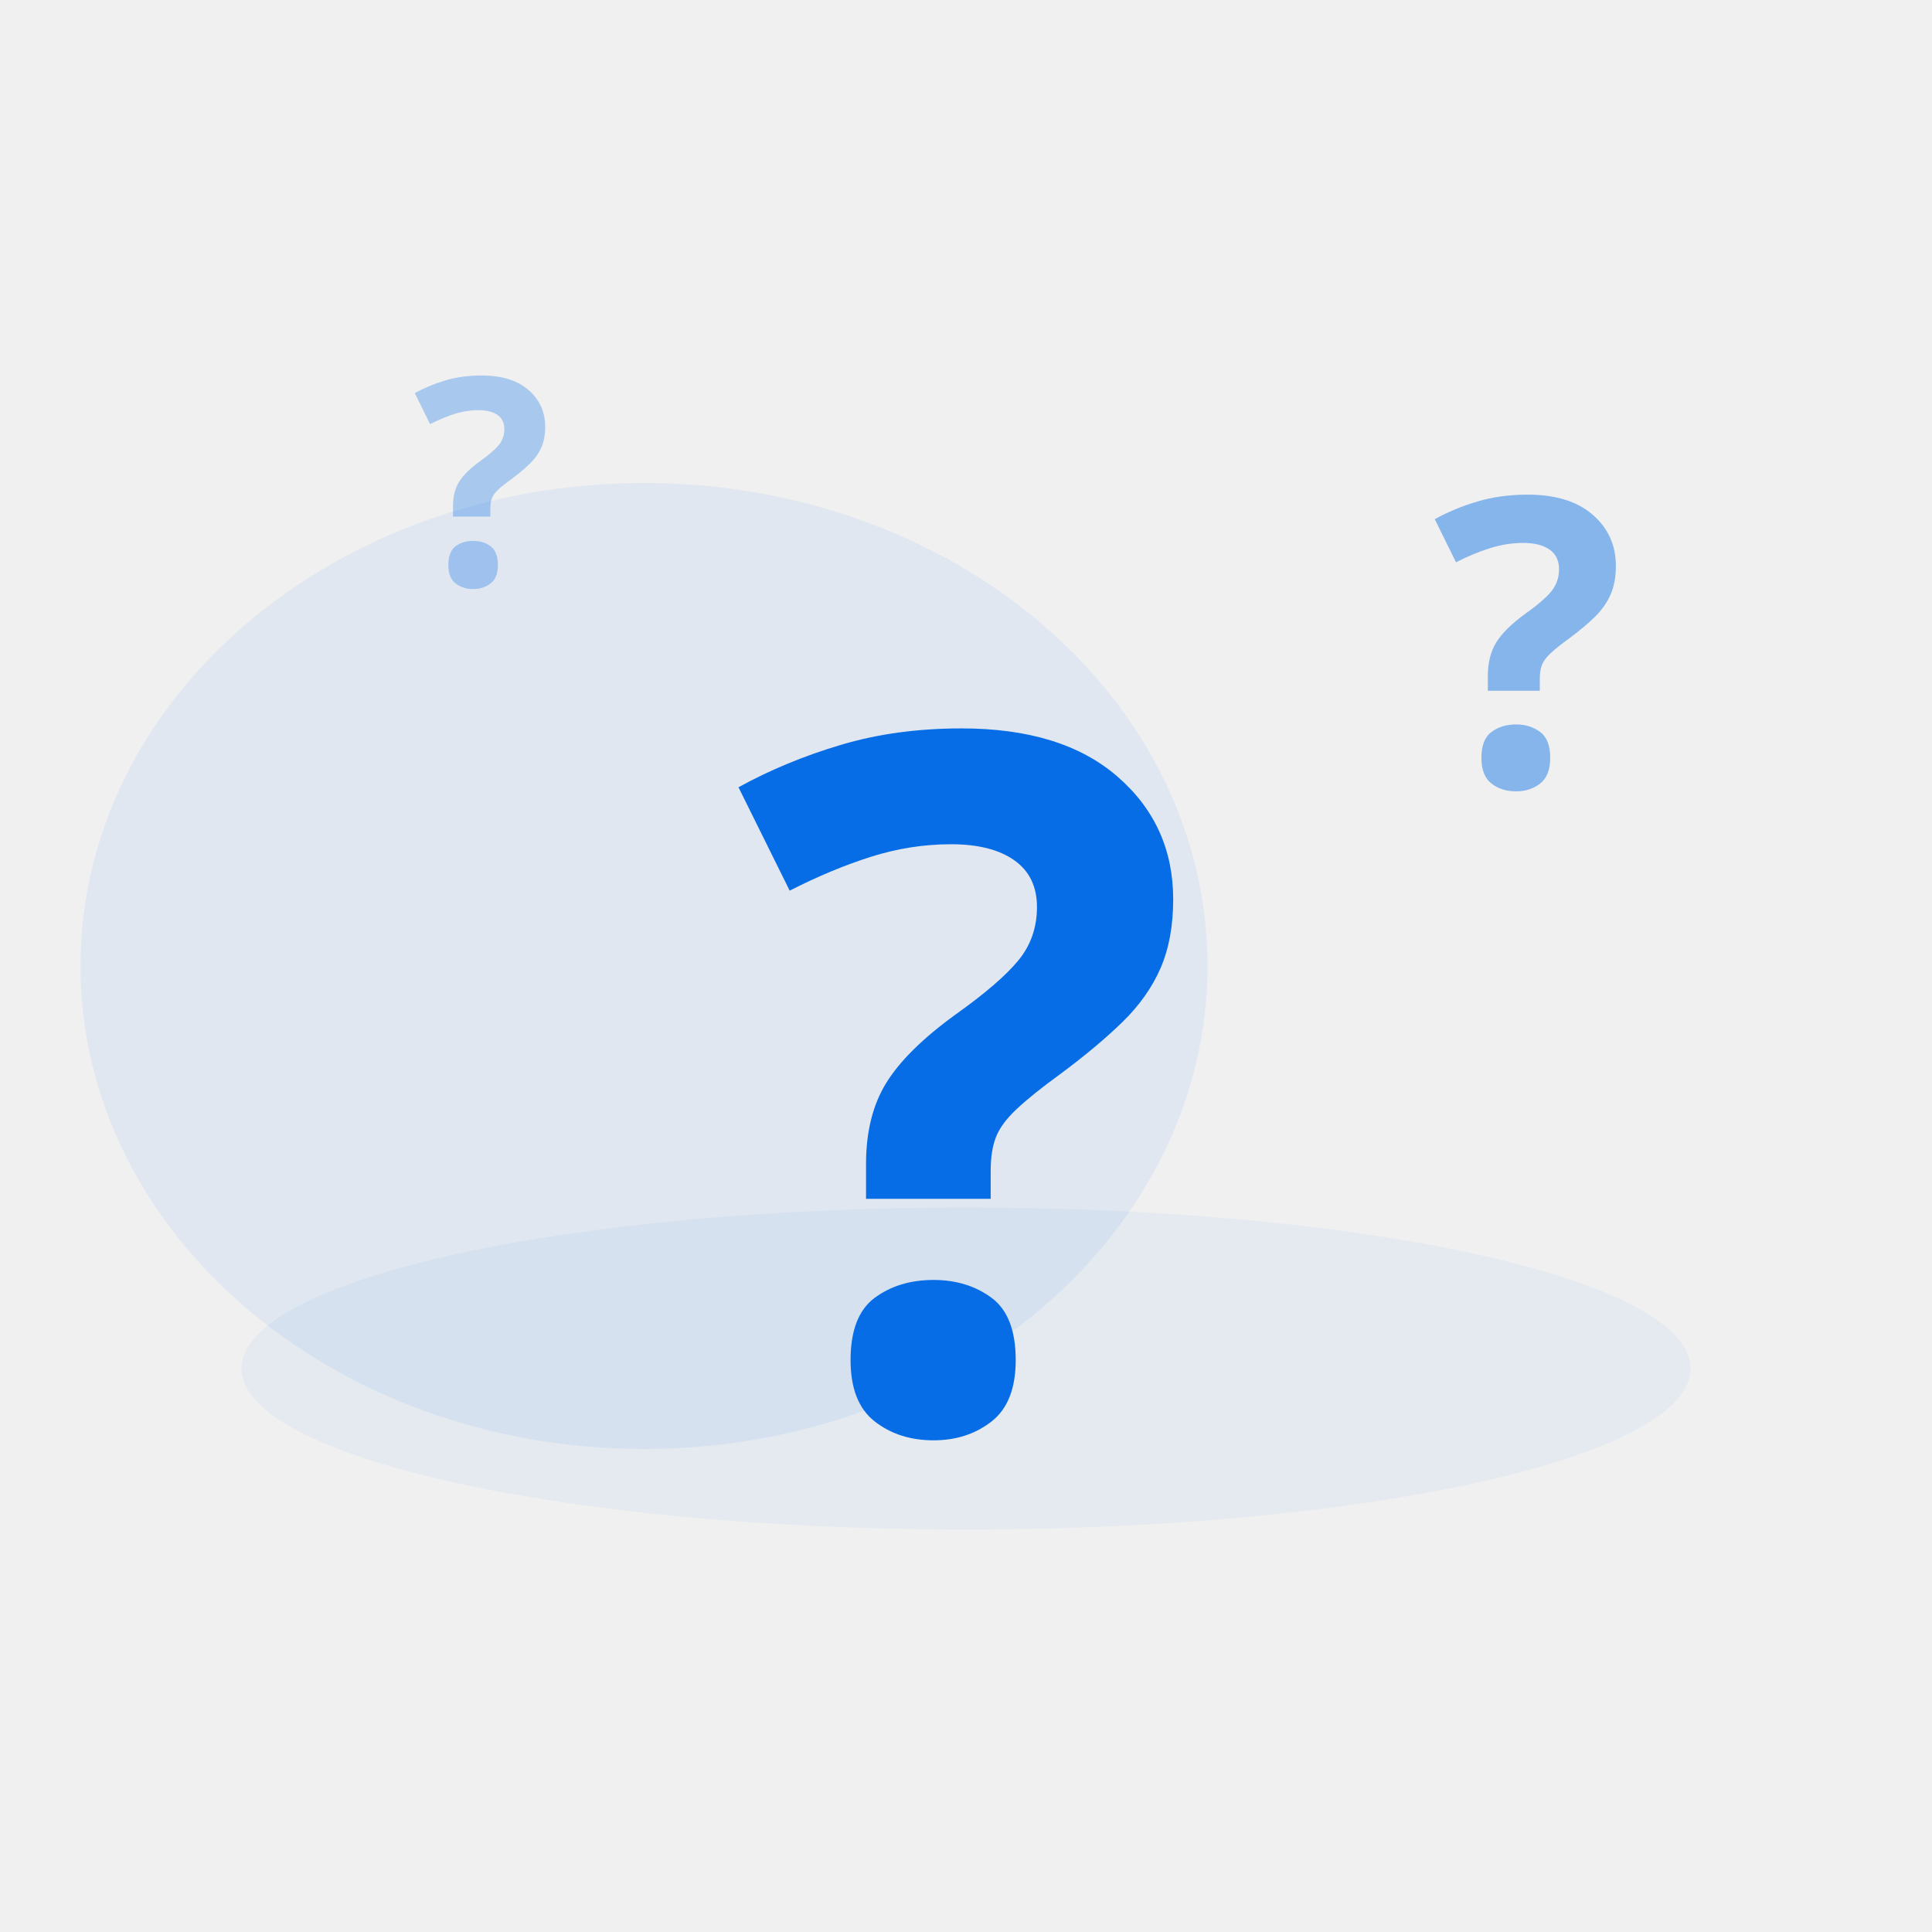
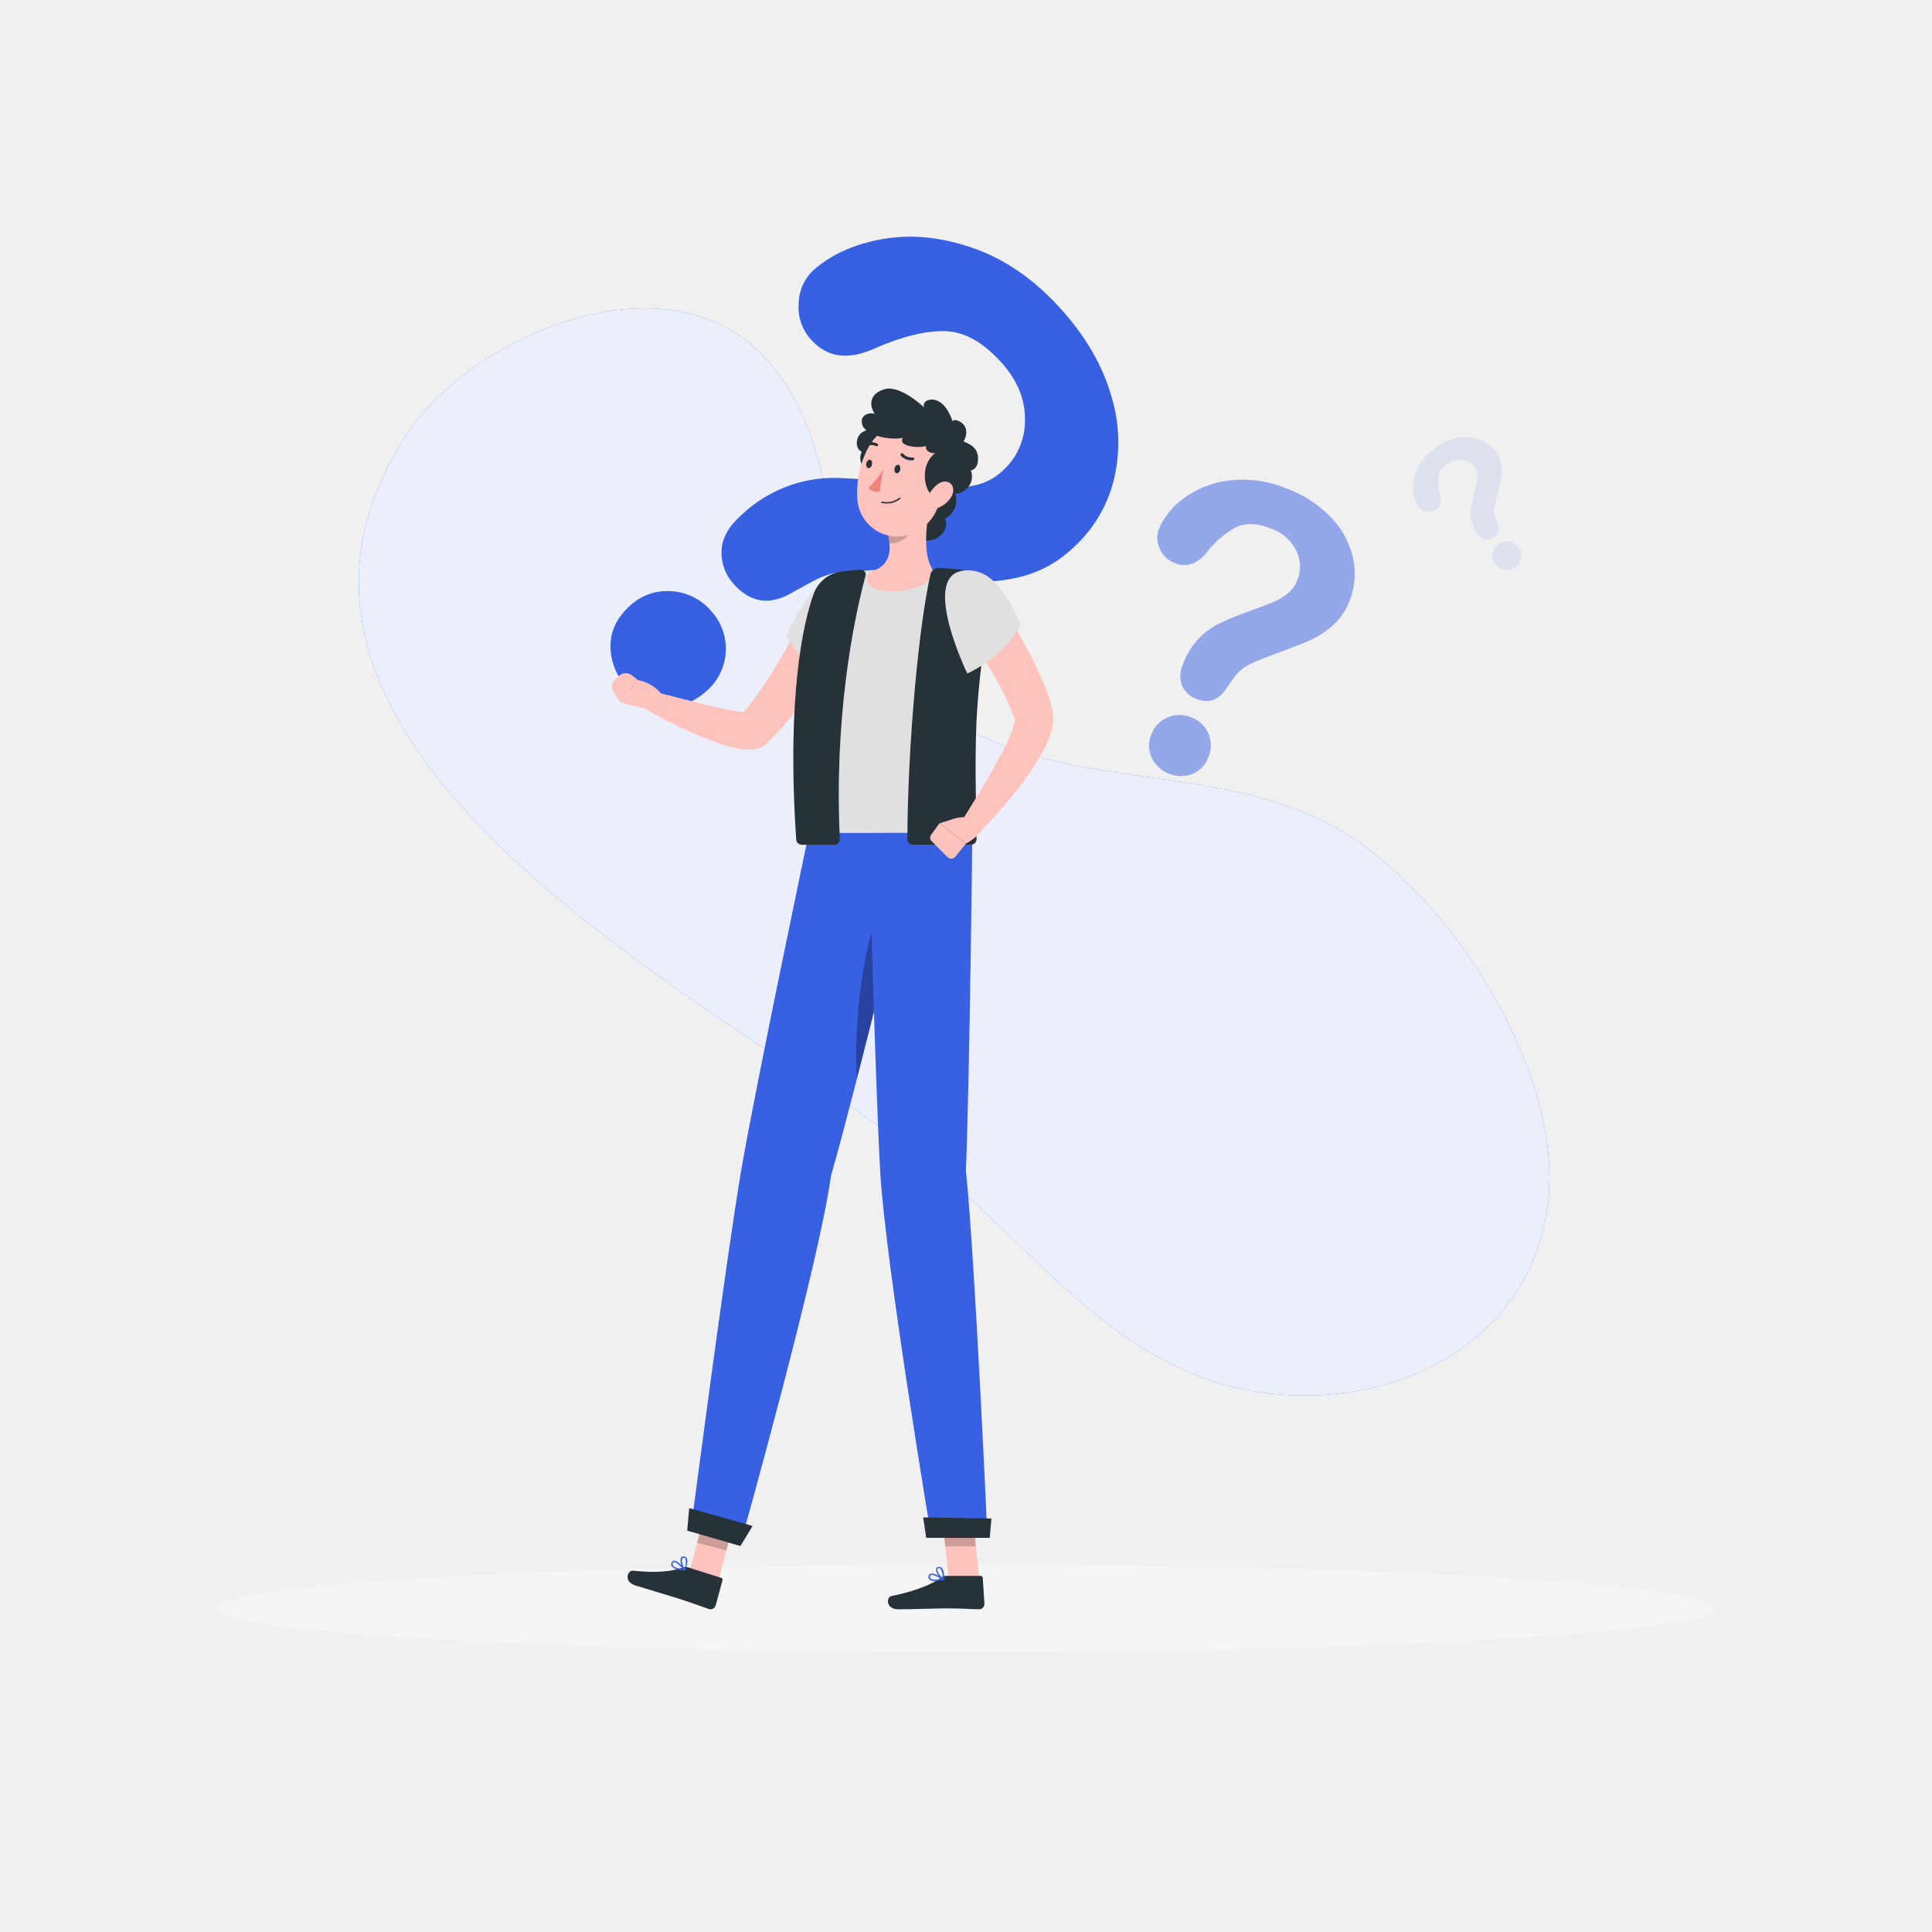
- <svg xmlns="http://www.w3.org/2000/svg" viewBox="0 0 240 240" fill="none" role="img" aria-label="Empty conversations placeholder">
-   <ellipse cx="120" cy="170" rx="90" ry="20" fill="#066DE6" fill-opacity="0.05" />
-   <ellipse cx="80" cy="120" rx="70" ry="60" fill="#066DE6" fill-opacity="0.07" />
-   <text x="120" y="135" text-anchor="middle" dominant-baseline="middle" fill="#066DE6" font-family="'Plus Jakarta Sans', system-ui, sans-serif" font-weight="800" font-size="120">?</text>
-   <text x="190" y="80" text-anchor="middle" dominant-baseline="middle" fill="#066DE6" fill-opacity="0.45" font-family="'Plus Jakarta Sans', system-ui, sans-serif" font-weight="700" font-size="50">?</text>
-   <text x="60" y="60" text-anchor="middle" dominant-baseline="middle" fill="#066DE6" fill-opacity="0.3" font-family="'Plus Jakarta Sans', system-ui, sans-serif" font-weight="700" font-size="36">?</text>
+ <svg xmlns="http://www.w3.org/2000/svg" viewBox="0 0 500 500">
+   <g id="freepik--background-simple--inject-3">
+     <path d="M249.6,188.31c31.71,17.42,71,8.38,101.46,29.21,26.75,18.33,52.89,60.72,49.67,92.82-3.59,35.79-37.81,54.54-73.07,50.18-38.81-4.79-60.28-38.5-89-60.87C188.45,260.47,50.82,194.93,105.45,112.12c17-25.69,69.72-48.42,94.68-17.09C224.14,125.17,205,163.78,249.6,188.31Z" style="fill:#3860E2" />
+     <path d="M249.6,188.31c31.71,17.42,71,8.38,101.46,29.21,26.75,18.33,52.89,60.72,49.67,92.82-3.59,35.79-37.81,54.54-73.07,50.18-38.81-4.79-60.28-38.5-89-60.87C188.45,260.47,50.82,194.93,105.45,112.12c17-25.69,69.72-48.42,94.68-17.09C224.14,125.17,205,163.78,249.6,188.31Z" style="fill:#fff;opacity:0.9" />
+   </g>
+   <g id="freepik--Shadow--inject-3">
+     <ellipse id="freepik--path--inject-3" cx="250" cy="416.24" rx="193.89" ry="11.32" style="fill:#f5f5f5" />
+   </g>
+   <g id="freepik--question-marks--inject-3">
+     <path d="M210.43,70q7-6.23,18.13-8.16t23.53,2.45q12.36,4.38,22.61,15.82,9.53,10.64,12.88,22.29a40.89,40.89,0,0,1,.59,22.13A35.1,35.1,0,0,1,277.47,142a30.35,30.35,0,0,1-13.19,7.25,44.61,44.61,0,0,1-13.49,1.24q-6.53-.42-22.66-2.23a71.63,71.63,0,0,0-7.58-.42,21.53,21.53,0,0,0-5.15.59,20.45,20.45,0,0,0-3.88,1.42c-1.2.59-3.23,1.68-6.11,3.29q-8.88,5.43-15.44-1.9a12,12,0,0,1-3.25-8.65q.17-4.83,5.08-9.23a34.85,34.85,0,0,1,24.83-9.68A156.27,156.27,0,0,1,232.34,125c5.54.67,9.63,1.09,12.27,1.23a28.06,28.06,0,0,0,7.81-.65,15,15,0,0,0,6.85-3.55,17.42,17.42,0,0,0,6-13.23q.12-8-6-14.87-7.23-8.07-14.71-8.23T226.75,90q-10.51,4.93-16.75-2a12.47,12.47,0,0,1-3.31-9.52A12,12,0,0,1,210.43,70ZM162.09,177.69A15.48,15.48,0,0,1,158,167.28q-.09-5.92,5.11-10.59A14.05,14.05,0,0,1,173.78,153a14.63,14.63,0,0,1,10.24,5.1,14.44,14.44,0,0,1-1.15,20.71q-5.13,4.59-11,3.92A15,15,0,0,1,162.09,177.69Z" style="fill:#3860E2" />
+     <g style="opacity:0.5">
+       <path d="M299.85,137.05a19,19,0,0,1,6.71-8.26,24.86,24.86,0,0,1,11.86-4.48,29.6,29.6,0,0,1,14.63,2.14A30.76,30.76,0,0,1,344.57,134a21.94,21.94,0,0,1,5.6,10.45,18.85,18.85,0,0,1-.9,11,16.23,16.23,0,0,1-4.58,6.64,23.89,23.89,0,0,1-6.16,3.84q-3.22,1.37-11.39,4.38a35,35,0,0,0-3.73,1.62,11.22,11.22,0,0,0-2.32,1.52,10.43,10.43,0,0,0-1.52,1.61c-.43.57-1.14,1.58-2.13,3q-3,4.74-7.85,2.8a6.45,6.45,0,0,1-3.64-3.36,7,7,0,0,1,.22-5.64,18.68,18.68,0,0,1,9.56-10.6,84.35,84.35,0,0,1,7.83-3.18c2.81-1,4.87-1.79,6.17-2.35a15.08,15.08,0,0,0,3.58-2.19,8.09,8.09,0,0,0,2.43-3.35,9.3,9.3,0,0,0-.31-7.77A11.45,11.45,0,0,0,329,136.8q-5.4-2.13-9-.41a23.22,23.22,0,0,0-7.48,6.32q-3.86,4.89-8.52,3a6.71,6.71,0,0,1-3.87-3.77A6.34,6.34,0,0,1,299.85,137.05Zm2.73,63.2a8.31,8.31,0,0,1-4.46-4A7.32,7.32,0,0,1,298,190a7.49,7.49,0,0,1,4.21-4.35,7.81,7.81,0,0,1,6.13,0,7.74,7.74,0,0,1,4.43,10.19,7.35,7.35,0,0,1-4.34,4.52A8,8,0,0,1,302.58,200.25Z" style="fill:#3860E2" />
+     </g>
+     <g style="opacity:0.1">
+       <path d="M367.11,131.16a8.91,8.91,0,0,1-1.39-4.76,11.46,11.46,0,0,1,1.42-5.72,13.65,13.65,0,0,1,4.69-5,14.28,14.28,0,0,1,5.94-2.42,10.24,10.24,0,0,1,5.49.62,8.79,8.79,0,0,1,4,3.25,7.57,7.57,0,0,1,1.34,3.51,11.37,11.37,0,0,1-.16,3.37q-.33,1.61-1.34,5.52a18.44,18.44,0,0,0-.36,1.86,5.1,5.1,0,0,0,.18,2.3c.11.32.31.86.61,1.62a2.73,2.73,0,0,1-1,3.75,3,3,0,0,1-2.24.5,3.24,3.24,0,0,1-2.11-1.57,9.11,9.11,0,0,1-1.46-3.32,9,9,0,0,1-.07-3.14,37.52,37.52,0,0,1,.85-3.84c.36-1.35.6-2.34.73-3a7.52,7.52,0,0,0,.11-2,3.82,3.82,0,0,0-.65-1.82,4.34,4.34,0,0,0-3.06-1.93,5.3,5.3,0,0,0-3.88,1,5.22,5.22,0,0,0-2.54,3.34,10.84,10.84,0,0,0,.45,4.54c.57,1.85.2,3.2-1.09,4.07a3.13,3.13,0,0,1-2.46.49A3,3,0,0,1,367.11,131.16Zm24.95,15.66a3.91,3.91,0,0,1-2.71.65,3.39,3.39,0,0,1-2.44-1.63,3.5,3.5,0,0,1-.56-2.76,3.67,3.67,0,0,1,1.61-2.36,3.57,3.57,0,0,1,2.75-.57,3.52,3.52,0,0,1,2.33,1.57,3.45,3.45,0,0,1,.59,2.86A3.77,3.77,0,0,1,392.06,146.82Z" style="fill:#3860E2" />
+     </g>
+   </g>
+   <g id="freepik--Character--inject-3">
+     <polygon points="185.79 409.62 178.23 407.66 182.74 390.37 190.3 392.33 185.79 409.62" style="fill:#ffc3bd" />
+     <path d="M178.15,405.66l8.44,2.67a.54.54,0,0,1,.39.67l-1.78,6.55a1.42,1.42,0,0,1-1.76.87c-2.92-1-4.27-1.58-8-2.76-2.29-.72-7.81-2.35-11-3.35s-2-4-.61-3.81c6.42.67,10.15.13,12.82-.8A2.33,2.33,0,0,1,178.15,405.66Z" style="fill:#263238" />
+     <polygon points="190.3 392.34 182.74 390.38 180.42 399.29 187.98 401.25 190.3 392.34" style="opacity:0.2" />
+     <path d="M209.35,215.53s-13.84,65.77-17.52,87.3c-4,23.58-12.79,91.09-12.79,91.09l12.85,4.67S212,327,215.05,304.33c6.39-22.16,22.58-88.8,22.58-88.8Z" style="fill:#3860E2" />
+     <path d="M227.12,237c-4.49,10.78-6.12,30.41-5.34,42.15,3.56-13.86,7.51-29.69,10.57-42.09C231.36,233.65,230,230.07,227.12,237Z" style="opacity:0.3" />
+     <polygon points="191.63 400.11 177.85 396.13 178.37 390.3 194.77 394.91 191.63 400.11" style="fill:#263238" />
+     <path d="M175.05,406.08a10.25,10.25,0,0,0,2.09.37.17.17,0,0,0,.18-.09.17.17,0,0,0,0-.19c-.19-.24-1.84-2.31-2.87-2.25a.7.7,0,0,0-.58.35,1,1,0,0,0-.09,1A2.12,2.12,0,0,0,175.05,406.08Zm1.7,0c-1.44-.17-2.41-.52-2.65-1a.62.62,0,0,1,.08-.64.35.35,0,0,1,.28-.18C175,404.24,176.06,405.25,176.75,406.06Z" style="fill:#3860E2" />
+     <path d="M177.1,406.45h.09a.19.19,0,0,0,.14-.1c0-.09.92-2.12.4-3.06a1,1,0,0,0-.66-.47.72.72,0,0,0-.81.31c-.45.74.16,2.6.76,3.26A.16.16,0,0,0,177.1,406.45Zm0-3.26a.53.53,0,0,1,.32.27,3.77,3.77,0,0,1-.29,2.45c-.47-.74-.83-2.12-.53-2.6,0-.09.15-.19.41-.14Z" style="fill:#3860E2" />
+     <path d="M220.06,159.2c-.67,1.62-1.31,3.06-2,4.54s-1.43,2.93-2.18,4.38c-1.52,2.89-3.12,5.74-4.88,8.52a78.29,78.29,0,0,1-12.6,15.77l-.18.18a4.26,4.26,0,0,1-.84.59,7,7,0,0,1-2.69.81,11.35,11.35,0,0,1-1.62,0,16.77,16.77,0,0,1-2.4-.33c-1.42-.3-2.68-.67-3.92-1.06-2.46-.78-4.75-1.73-7-2.69s-4.47-2-6.65-3.13-4.32-2.26-6.44-3.54a2.42,2.42,0,0,1,1.82-4.42h0c4.64,1.12,9.27,2.37,13.83,3.48,2.27.57,4.54,1.07,6.72,1.49a28.09,28.09,0,0,0,3.11.45,10.18,10.18,0,0,0,1.18,0c.15,0,.21,0,.17,0a1.94,1.94,0,0,0-1,.31l-1,.77a66.71,66.71,0,0,0,5.37-6.78c1.68-2.43,3.27-5,4.8-7.58s3-5.29,4.39-8,2.77-5.5,4-8.11l.06-.13a5.46,5.46,0,0,1,10,4.45Z" style="fill:#ffc3bd" />
+     <path d="M218.52,148.62c-6.44.18-10.86,7.17-15.08,15.88A37.19,37.19,0,0,0,216.89,178S233.81,148.19,218.52,148.62Z" style="fill:#e0e0e0" />
+     <path d="M166.34,183.28l-5.8-1.48,4.52-5.81s5,.79,6.9,5l-2.06,1.47A4.39,4.39,0,0,1,166.34,183.28Z" style="fill:#ffc3bd" />
+     <path d="M159.13,175.86l1.12-1a2.59,2.59,0,0,1,3.33-.07l1.48,1.19-4.52,5.81-1.85-2.88A2.35,2.35,0,0,1,159.13,175.86Z" style="fill:#ffc3bd" />
+     <polygon points="253.46 408.72 245.55 408.72 243.66 391.1 251.57 391.1 253.46 408.72" style="fill:#ffc3bd" />
+     <path d="M244.86,407.84h8.89a.56.56,0,0,1,.59.52l.43,6.76a1.39,1.39,0,0,1-1.39,1.36c-3.09-.06-4.57-.23-8.48-.23-2.4,0-9,.24-12.35.24s-3.23-3.16-1.82-3.44c6.31-1.29,10.53-3.06,12.77-4.74A2.24,2.24,0,0,1,244.86,407.84Z" style="fill:#263238" />
+     <polygon points="251.57 391.1 243.66 391.1 244.64 400.19 252.55 400.19 251.57 391.1" style="opacity:0.2" />
+     <path d="M224.81,215.53s1.75,66.12,3,87.91c1.4,23.86,13.25,94.55,13.25,94.55h14.5s-3.18-71.59-5.58-95c1-25.64,1.66-87.48,1.66-87.48Z" style="fill:#3860E2" />
+     <polygon points="256.14 397.99 239.7 397.99 238.92 392.7 256.58 393 256.14 397.99" style="fill:#263238" />
+     <path d="M242.06,409.16a10.11,10.11,0,0,0,2.11-.27.16.16,0,0,0,.13-.14.16.16,0,0,0-.07-.18c-.25-.16-2.49-1.64-3.46-1.27a.68.68,0,0,0-.43.5.94.94,0,0,0,.23,1A2.21,2.21,0,0,0,242.06,409.16Zm1.6-.52c-1.42.27-2.46.22-2.83-.13a.63.63,0,0,1-.13-.63.33.33,0,0,1,.2-.25C241.42,407.43,242.74,408.07,243.66,408.64Z" style="fill:#3860E2" />
+     <path d="M244.12,408.9l.09,0a.21.21,0,0,0,.1-.15c0-.09.18-2.28-.62-3a.91.91,0,0,0-.78-.24.7.7,0,0,0-.67.53c-.18.83,1,2.42,1.79,2.87ZM243,405.81a.54.54,0,0,1,.4.16,3.81,3.81,0,0,1,.52,2.42c-.69-.56-1.48-1.77-1.36-2.31,0-.11.09-.23.36-.26Z" style="fill:#3860E2" />
+     <path d="M212.68,153.71a7.59,7.59,0,0,1,5.84-5.09,48.46,48.46,0,0,1,5.93-1,163.28,163.28,0,0,1,18,0c3.14.14,6.34.51,8.89.87l.09,0a4.86,4.86,0,0,1,4.23,5.64A230.81,230.81,0,0,0,251.75,185c-.62,15.06.22,26.88-.08,30.51H209.35C206.78,178.78,210.1,162.08,212.68,153.71Z" style="fill:#e0e0e0" />
+     <path d="M245.32,125.21a5.26,5.26,0,0,1-.79,9c1.71,2.83-2.84,7.83-7.42,4.69S239,122.54,245.32,125.21Z" style="fill:#263238" />
+     <path d="M226.38,122.17a3.63,3.63,0,0,1-3.35-5.26c-2.13-.83-1.75-5.48,2.09-5.68S230.94,121,226.38,122.17Z" style="fill:#263238" />
+     <path d="M225.13,151.55a2.24,2.24,0,0,1,.79-3.77c3.86-1.42,4.56-4.22,4.25-7.27a21.49,21.49,0,0,0-.42-2.55l6.55-5.23,4.82-3.84c-1.2,5-2.54,13.71,0,18.12a2.27,2.27,0,0,1-.46,2.92C239,151.4,235.6,153.3,230,153,227.43,152.87,226,152.28,225.13,151.55Z" style="fill:#ffc3bd" />
+     <path d="M210.51,153.89a8.81,8.81,0,0,1,6.41-5.82,54.23,54.23,0,0,1,5.73-.6A1.22,1.22,0,0,1,224,149c-3.35,12.44-8.13,37.33-6.65,68.16a1.41,1.41,0,0,1-1.44,1.46h-8.4a1.43,1.43,0,0,1-1.45-1.32C203.53,179.63,208,160.86,210.51,153.89Z" style="fill:#263238" />
+     <path d="M251.11,147.74A79.45,79.45,0,0,0,243,147h0a2.09,2.09,0,0,0-2.18,1.58c-3.11,13.7-5.88,44.14-6,68.63a1.42,1.42,0,0,0,1.45,1.39h15a1.42,1.42,0,0,0,1.45-1.36c.1-4.93-.58-16.48,0-30.82A215,215,0,0,1,256.56,156C257.08,153.19,254.08,148.16,251.11,147.74Z" style="fill:#263238" />
+     <path d="M256.38,152.09c3.21,4.84,6.13,9.69,8.89,14.78,1.36,2.55,2.7,5.14,3.91,7.86.6,1.36,1.19,2.75,1.74,4.22a29.7,29.7,0,0,1,1.4,4.9,11.88,11.88,0,0,1,.16,3.7,16,16,0,0,1-.77,2.93,29.59,29.59,0,0,1-2.09,4.48,68.51,68.51,0,0,1-4.91,7.48,121.7,121.7,0,0,1-11.32,13.06,2.72,2.72,0,0,1-4.24-3.35l0-.06c2.91-4.69,5.85-9.47,8.51-14.21,1.32-2.36,2.58-4.76,3.59-7.08s1.75-4.86,1.23-4.93a25.75,25.75,0,0,0-1.16-3.12c-.5-1.14-1.07-2.32-1.67-3.49-1.22-2.35-2.53-4.74-3.9-7.09-2.74-4.72-5.66-9.48-8.55-14.09l0-.06a5.46,5.46,0,0,1,9.18-5.93Z" style="fill:#ffc3bd" />
+     <path d="M250.16,147.61c6.44-.12,9.85,5.33,14.07,14-4.78,8.85-13.9,12.68-13.9,12.68S237.5,147.83,250.16,147.61Z" style="fill:#e0e0e0" />
+     <path d="M246.86,211.89l-3.71,1.18,6.87,5.22s5.62-2.92,3.86-5.57l-1.14-.51A8.33,8.33,0,0,0,246.86,211.89Z" style="fill:#ffc3bd" />
+     <path d="M241.07,217.65l4.17,4.19a1.36,1.36,0,0,0,2-.11l2.77-3.44-6.87-5.22L241,216A1.22,1.22,0,0,0,241.07,217.65Z" style="fill:#ffc3bd" />
+     <path d="M229.75,138a21.49,21.49,0,0,1,.42,2.55c2.48.63,6-2.21,6.33-4.62a15.36,15.36,0,0,0-.2-3.16Z" style="opacity:0.2" />
+     <path d="M245.23,121.79c-1.69,7.38-2.29,11.78-6.83,15.07a10.41,10.41,0,0,1-16.51-7.43c-.58-6.92,2.28-17.83,10.36-19.77S246.92,114.4,245.23,121.79Z" style="fill:#ffc3bd" />
+     <path d="M241.81,128.25c-2.14.11-4.42-7.44.3-11.08-.75.41-2.8-.34-2.44-1.75-1.39.58-7.47.33-6-2.14-3.09.8-9.83-.54-10.55-3.49s2.76-3.05,3.3-2.66c-1.53-2.14-1.5-5.28,2.56-6.42s10.18,4.73,10.18,4.73c-.64-1.55,1.61-2.8,3.94-1.47s3.42,5.11,3.42,5.11c0-1.14,5.44.39,2.86,5.17,2.67,1,3.89,2.42,3.72,4.89s-1.86,2.61-1.86,2.61a4.29,4.29,0,0,1-1.47,5.08C247,129.06,244.58,126.44,241.81,128.25Z" style="fill:#263238" />
+     <path d="M246.05,128.82a7.2,7.2,0,0,1-3.93,2.85c-2.06.55-2.76-1.29-1.92-3.21.76-1.73,2.74-4.11,4.68-3.81S247.21,127.1,246.05,128.82Z" style="fill:#ffc3bd" />
+     <path d="M233,121.49c-.1.6-.52,1.05-.93,1s-.67-.59-.57-1.2.52-1,.93-1S233.05,120.88,233,121.49Z" style="fill:#263238" />
+     <path d="M225.68,120.16c-.1.61-.51,1.06-.92,1s-.67-.59-.57-1.2.51-1,.92-1S225.78,119.56,225.68,120.16Z" style="fill:#263238" />
+     <path d="M228.57,121.52a22.45,22.45,0,0,1-3.87,4.77,3.75,3.75,0,0,0,2.93,1Z" style="fill:#ed847e" />
+     <path d="M228.93,130.27a5.5,5.5,0,0,0,4.09-1.2.19.19,0,0,0,0-.26.2.2,0,0,0-.26,0,5.27,5.27,0,0,1-4.49,1,.18.18,0,0,0-.22.14.17.17,0,0,0,.14.21A5.1,5.1,0,0,0,228.93,130.27Z" style="fill:#263238" />
+     <path d="M233.3,117.33a.37.37,0,0,0-.16.09.35.35,0,0,0,0,.51,3.62,3.62,0,0,0,3.14,1.18.35.35,0,0,0,.31-.41.37.37,0,0,0-.43-.3,2.89,2.89,0,0,1-2.45-1A.4.4,0,0,0,233.3,117.33Z" style="fill:#263238" />
+     <path d="M223.61,115.52a.43.43,0,0,0,.35,0,3.26,3.26,0,0,1,2.76-.07.38.38,0,0,0,.51-.13.38.38,0,0,0-.15-.5h0a4,4,0,0,0-3.46,0,.34.34,0,0,0-.16.48A.39.39,0,0,0,223.61,115.52Z" style="fill:#263238" />
+   </g>
</svg>
